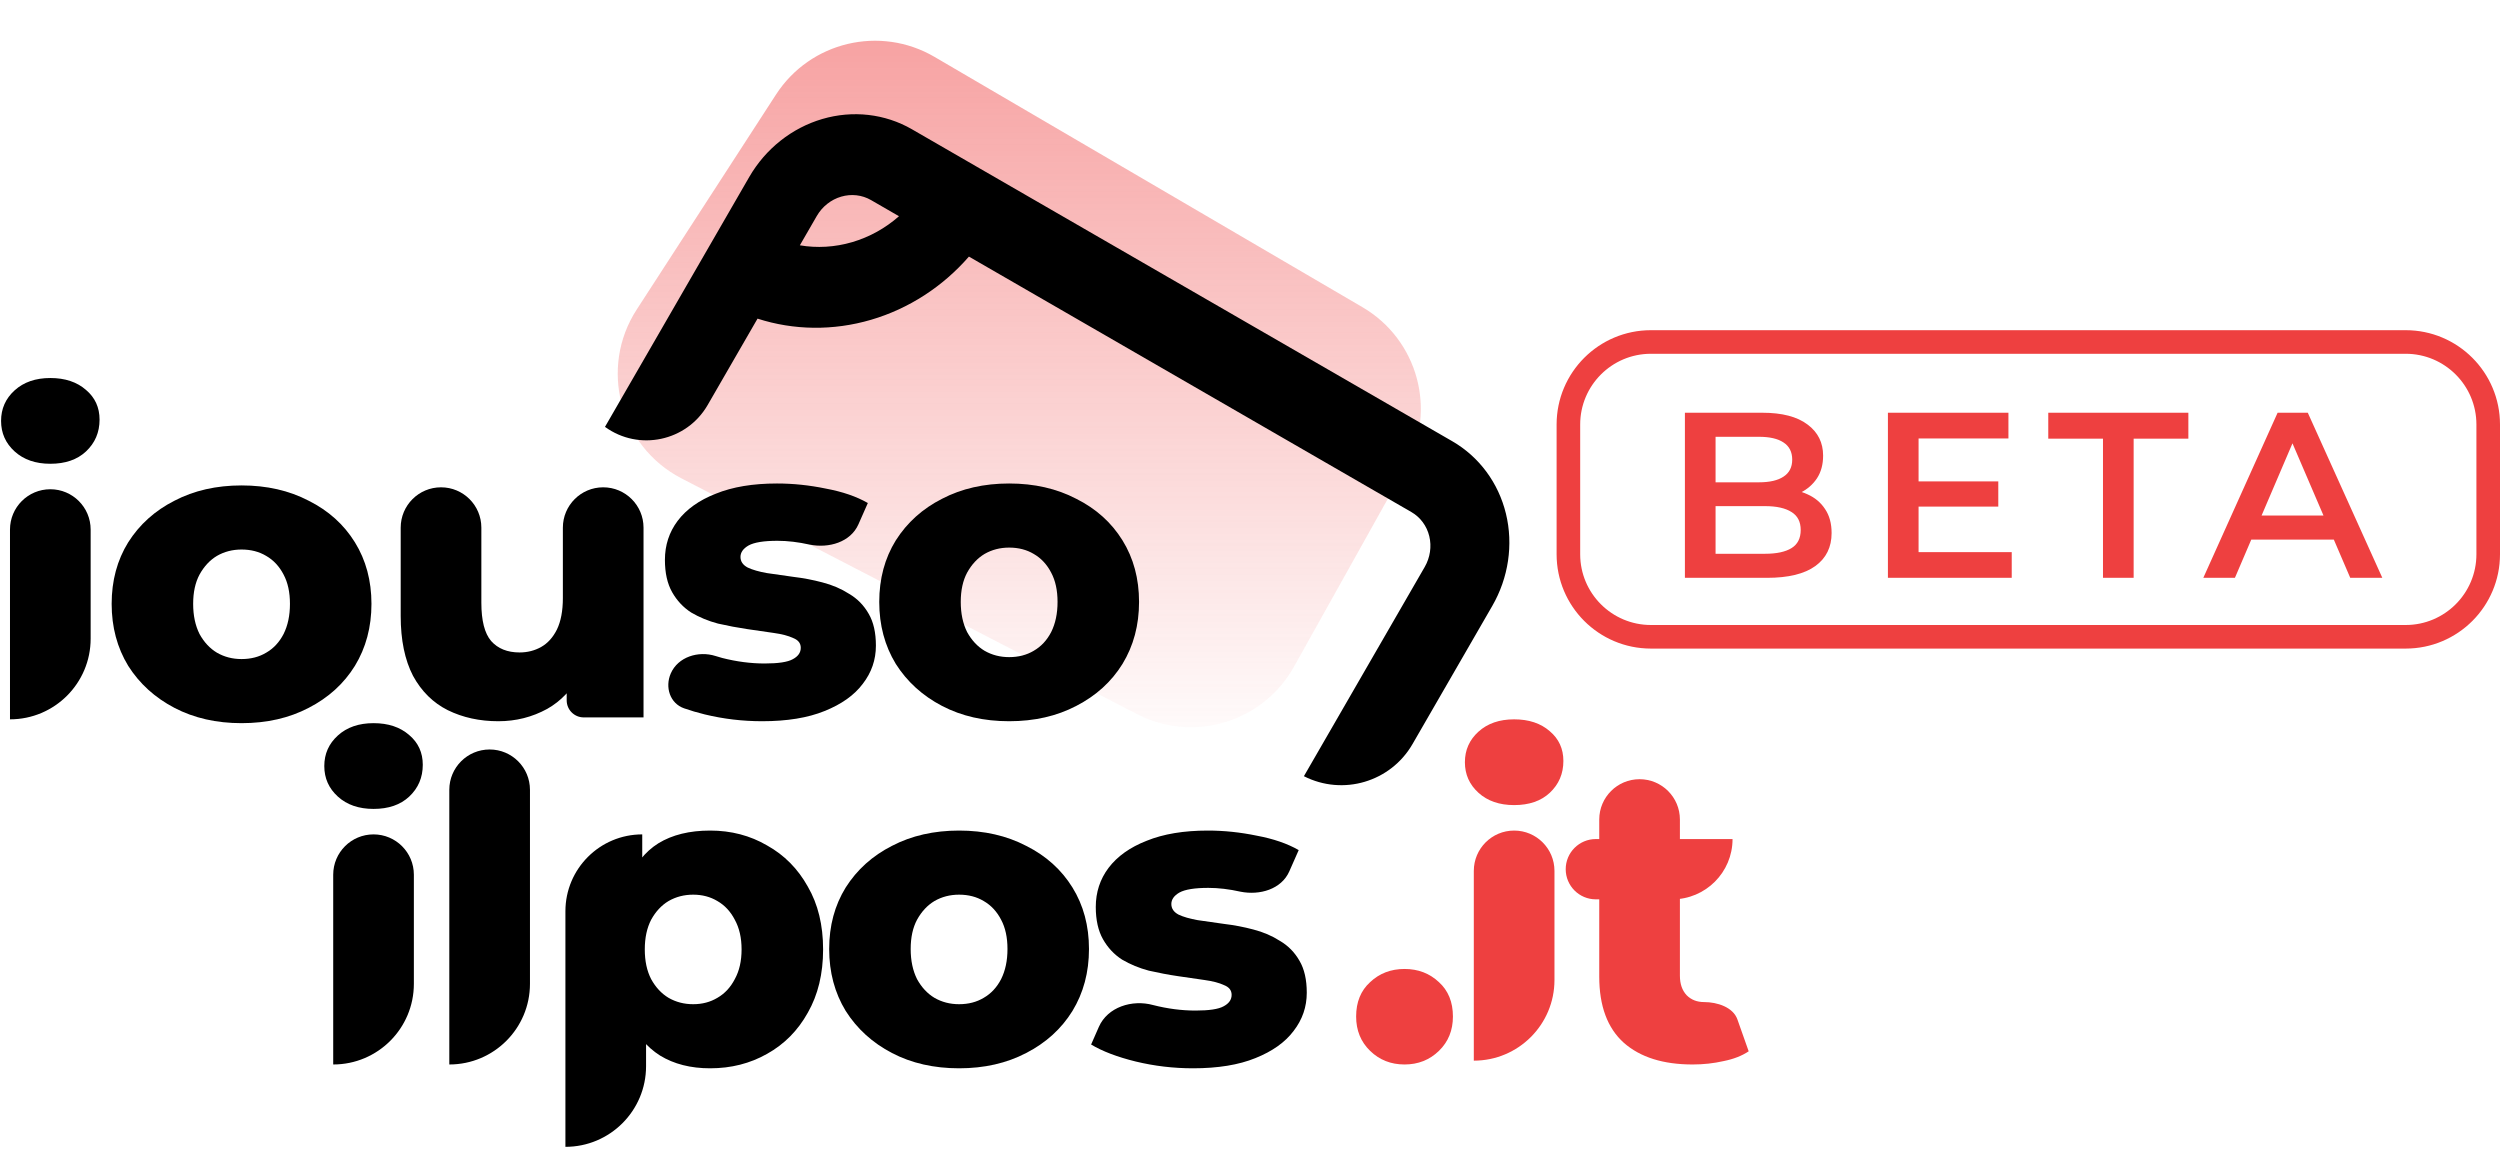
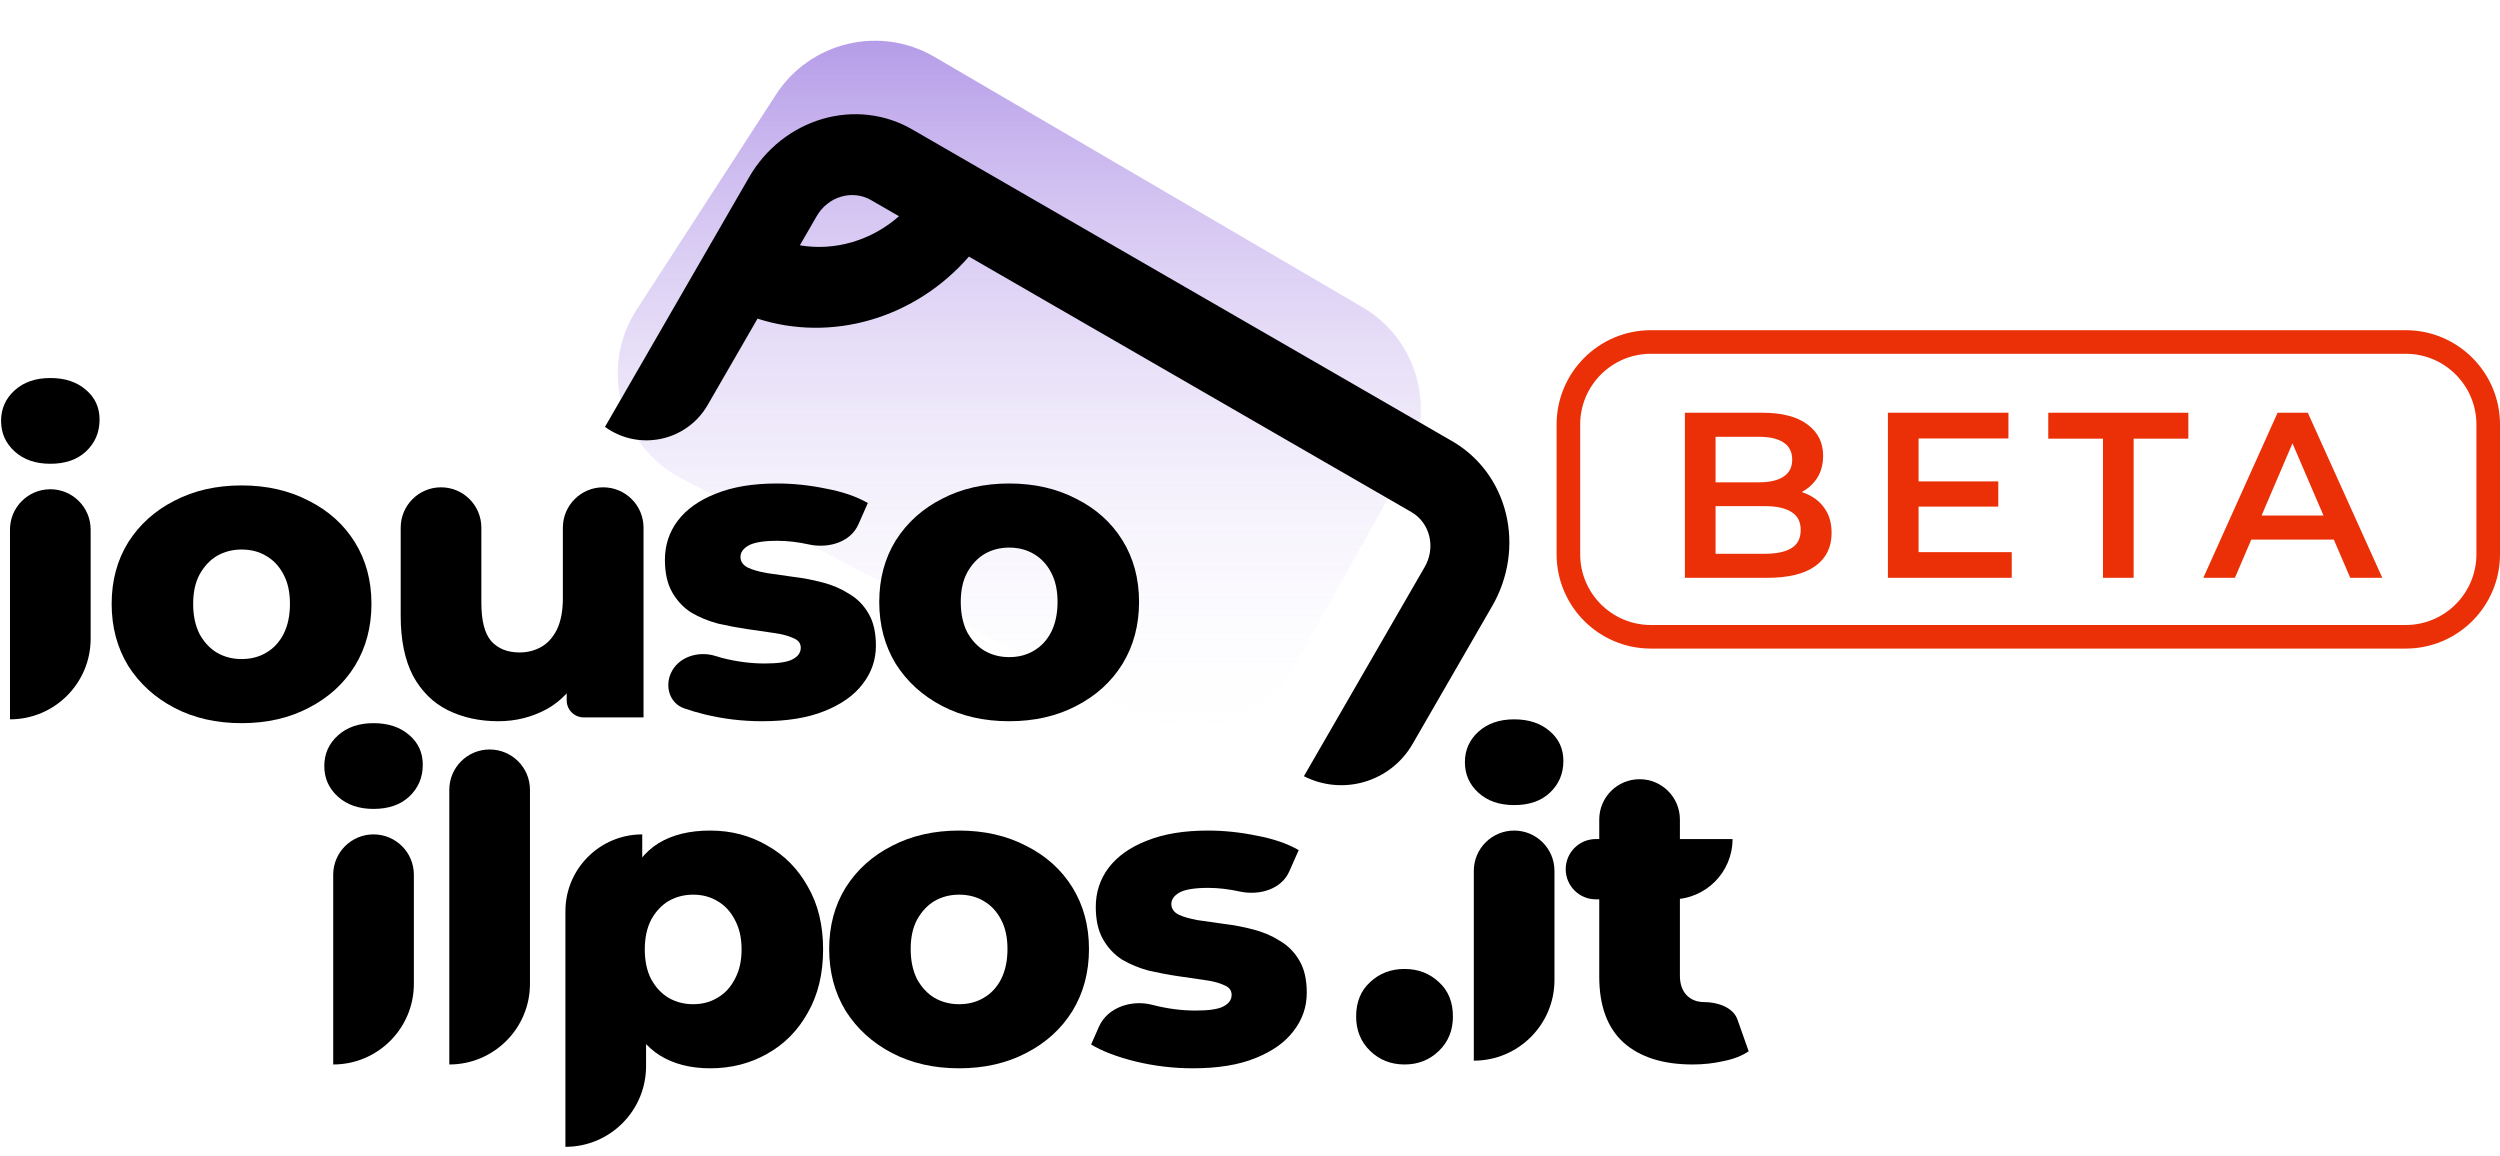
<svg xmlns="http://www.w3.org/2000/svg" width="212" height="98" viewBox="0 0 212 98" fill="none">
  <path d="M119.217 39.559L109.725 56.546C107.091 61.258 101.193 63.03 96.399 60.548L57.79 40.567C52.544 37.852 50.782 31.206 53.994 26.248L65.805 8.018C68.712 3.532 74.632 2.125 79.247 4.824L115.536 26.049C120.237 28.799 121.874 34.805 119.217 39.559Z" fill="url(#paint0_linear_126_156)" />
-   <path d="M119.104 90.268C117.952 90.268 116.98 89.884 116.188 89.116C115.396 88.348 115 87.376 115 86.2C115 84.976 115.396 84.004 116.188 83.284C116.98 82.54 117.952 82.168 119.104 82.168C120.256 82.168 121.228 82.54 122.02 83.284C122.812 84.004 123.208 84.976 123.208 86.2C123.208 87.376 122.812 88.348 122.02 89.116C121.228 89.884 120.256 90.268 119.104 90.268Z" fill="#ee4040" />
-   <path d="M124.979 89.944V73.852C124.979 71.963 126.51 70.432 128.399 70.432C130.288 70.432 131.819 71.963 131.819 73.852V83.104C131.819 86.882 128.757 89.944 124.979 89.944ZM128.399 68.272C127.151 68.272 126.143 67.924 125.375 67.228C124.607 66.532 124.223 65.668 124.223 64.636C124.223 63.604 124.607 62.74 125.375 62.044C126.143 61.348 127.151 61 128.399 61C129.647 61 130.655 61.336 131.423 62.008C132.191 62.656 132.575 63.496 132.575 64.528C132.575 65.608 132.191 66.508 131.423 67.228C130.679 67.924 129.671 68.272 128.399 68.272Z" fill="#ee4040" />
-   <path d="M143.536 90.268C141.04 90.268 139.096 89.656 137.704 88.432C136.312 87.184 135.616 85.312 135.616 82.816V69.496C135.616 67.607 137.148 66.076 139.036 66.076C140.925 66.076 142.456 67.607 142.456 69.496V82.744C142.456 83.44 142.648 83.992 143.032 84.4C143.416 84.784 143.908 84.976 144.508 84.976C145.618 84.976 146.964 85.404 147.333 86.449L148.288 89.152C147.712 89.536 147.004 89.812 146.164 89.98C145.324 90.172 144.448 90.268 143.536 90.268ZM135.328 76.264C133.917 76.264 132.772 75.12 132.772 73.708C132.772 72.296 133.917 71.152 135.328 71.152H146.92C146.92 73.975 144.632 76.264 141.808 76.264H135.328Z" fill="#ee4040" />
+   <path d="M119.104 90.268C117.952 90.268 116.98 89.884 116.188 89.116C115.396 88.348 115 87.376 115 86.2C115 84.976 115.396 84.004 116.188 83.284C116.98 82.54 117.952 82.168 119.104 82.168C120.256 82.168 121.228 82.54 122.02 83.284C122.812 84.004 123.208 84.976 123.208 86.2C123.208 87.376 122.812 88.348 122.02 89.116C121.228 89.884 120.256 90.268 119.104 90.268Z" fill="black" />
+   <path d="M124.979 89.944V73.852C124.979 71.963 126.51 70.432 128.399 70.432C130.288 70.432 131.819 71.963 131.819 73.852V83.104C131.819 86.882 128.757 89.944 124.979 89.944ZM128.399 68.272C127.151 68.272 126.143 67.924 125.375 67.228C124.607 66.532 124.223 65.668 124.223 64.636C124.223 63.604 124.607 62.74 125.375 62.044C126.143 61.348 127.151 61 128.399 61C129.647 61 130.655 61.336 131.423 62.008C132.191 62.656 132.575 63.496 132.575 64.528C132.575 65.608 132.191 66.508 131.423 67.228C130.679 67.924 129.671 68.272 128.399 68.272Z" fill="black" />
+   <path d="M143.536 90.268C141.04 90.268 139.096 89.656 137.704 88.432C136.312 87.184 135.616 85.312 135.616 82.816V69.496C135.616 67.607 137.148 66.076 139.036 66.076C140.925 66.076 142.456 67.607 142.456 69.496V82.744C142.456 83.44 142.648 83.992 143.032 84.4C143.416 84.784 143.908 84.976 144.508 84.976C145.618 84.976 146.964 85.404 147.333 86.449L148.288 89.152C147.712 89.536 147.004 89.812 146.164 89.98C145.324 90.172 144.448 90.268 143.536 90.268ZM135.328 76.264C133.917 76.264 132.772 75.12 132.772 73.708C132.772 72.296 133.917 71.152 135.328 71.152H146.92C146.92 73.975 144.632 76.264 141.808 76.264H135.328Z" fill="black" />
  <path fill-rule="evenodd" clip-rule="evenodd" d="M76.234 18.336L73.862 16.966C73.102 16.527 72.191 16.423 71.329 16.676C70.467 16.929 69.724 17.519 69.264 18.315L67.828 20.802C69.281 21.05 70.797 20.964 72.266 20.533C73.734 20.102 75.087 19.346 76.234 18.336ZM64.239 27.02C67.307 28.012 70.653 28.061 73.864 27.118C77.075 26.176 79.954 24.3 82.165 21.759L119.685 43.422C120.445 43.86 120.991 44.597 121.203 45.471C121.415 46.344 121.275 47.282 120.816 48.078L110.571 65.822C113.878 67.509 117.926 66.311 119.782 63.096L126.543 51.385C127.923 48.996 128.34 46.182 127.704 43.562C127.068 40.943 125.431 38.732 123.152 37.416L83.057 14.268L77.329 10.96C75.05 9.645 72.317 9.332 69.731 10.091C67.144 10.85 64.916 12.619 63.536 15.008L60.069 21.013L51.302 36.199C54.18 38.287 58.232 37.424 60.01 34.344L64.239 27.02Z" fill="black" />
  <path d="M0.847 61V44.908C0.847 43.019 2.378 41.488 4.267 41.488C6.156 41.488 7.687 43.019 7.687 44.908V54.16C7.687 57.938 4.624 61 0.847 61ZM4.267 39.328C3.019 39.328 2.011 38.98 1.243 38.284C0.475 37.588 0.091 36.724 0.091 35.692C0.091 34.66 0.475 33.796 1.243 33.1C2.011 32.404 3.019 32.056 4.267 32.056C5.515 32.056 6.523 32.392 7.291 33.064C8.059 33.712 8.443 34.552 8.443 35.584C8.443 36.664 8.059 37.564 7.291 38.284C6.547 38.98 5.539 39.328 4.267 39.328Z" fill="black" />
  <path d="M20.484 61.324C18.348 61.324 16.452 60.892 14.796 60.028C13.14 59.164 11.832 57.976 10.872 56.464C9.936 54.928 9.468 53.176 9.468 51.208C9.468 49.24 9.936 47.5 10.872 45.988C11.832 44.476 13.14 43.3 14.796 42.46C16.452 41.596 18.348 41.164 20.484 41.164C22.62 41.164 24.516 41.596 26.172 42.46C27.852 43.3 29.16 44.476 30.096 45.988C31.032 47.5 31.5 49.24 31.5 51.208C31.5 53.176 31.032 54.928 30.096 56.464C29.16 57.976 27.852 59.164 26.172 60.028C24.516 60.892 22.62 61.324 20.484 61.324ZM20.484 55.888C21.276 55.888 21.972 55.708 22.572 55.348C23.196 54.988 23.688 54.46 24.048 53.764C24.408 53.044 24.588 52.192 24.588 51.208C24.588 50.224 24.408 49.396 24.048 48.724C23.688 48.028 23.196 47.5 22.572 47.14C21.972 46.78 21.276 46.6 20.484 46.6C19.716 46.6 19.02 46.78 18.396 47.14C17.796 47.5 17.304 48.028 16.92 48.724C16.56 49.396 16.38 50.224 16.38 51.208C16.38 52.192 16.56 53.044 16.92 53.764C17.304 54.46 17.796 54.988 18.396 55.348C19.02 55.708 19.716 55.888 20.484 55.888Z" fill="black" />
  <path d="M42.259 61.16C40.675 61.16 39.247 60.848 37.975 60.224C36.727 59.6 35.743 58.628 35.023 57.308C34.327 55.964 33.979 54.272 33.979 52.232V44.744C33.979 42.855 35.51 41.324 37.399 41.324C39.288 41.324 40.819 42.855 40.819 44.744V51.116C40.819 52.628 41.095 53.708 41.647 54.356C42.223 55.004 43.027 55.328 44.059 55.328C44.731 55.328 45.343 55.172 45.895 54.86C46.447 54.548 46.891 54.056 47.227 53.384C47.563 52.688 47.731 51.8 47.731 50.72V44.744C47.731 42.855 49.262 41.324 51.151 41.324C53.04 41.324 54.571 42.855 54.571 44.744V60.836H49.5C48.702 60.836 48.055 60.189 48.055 59.391V56.96C48.055 56.414 48.741 56.17 49.085 56.594C49.226 56.766 49.257 57.005 49.154 57.203C48.492 58.48 47.573 59.452 46.399 60.116C45.127 60.812 43.747 61.16 42.259 61.16Z" fill="black" />
  <path d="M64.629 61.16C62.973 61.16 61.353 60.968 59.769 60.584C59.133 60.428 58.547 60.255 58.011 60.066C56.81 59.645 56.372 58.271 56.883 57.105C57.496 55.706 59.215 55.168 60.672 55.627C60.859 55.686 61.05 55.742 61.245 55.796C62.469 56.108 63.669 56.264 64.845 56.264C65.997 56.264 66.789 56.144 67.221 55.904C67.677 55.664 67.905 55.34 67.905 54.932C67.905 54.548 67.689 54.272 67.257 54.104C66.849 53.912 66.297 53.768 65.601 53.672C64.929 53.576 64.185 53.468 63.369 53.348C62.553 53.228 61.725 53.072 60.885 52.88C60.069 52.664 59.313 52.352 58.617 51.944C57.945 51.512 57.405 50.936 56.997 50.216C56.589 49.496 56.385 48.584 56.385 47.48C56.385 46.232 56.745 45.128 57.465 44.168C58.209 43.184 59.289 42.416 60.705 41.864C62.121 41.288 63.849 41 65.889 41C67.257 41 68.637 41.144 70.029 41.432C71.445 41.696 72.633 42.104 73.593 42.656L72.795 44.462C72.125 45.979 70.286 46.509 68.661 46.184C67.701 45.968 66.789 45.86 65.925 45.86C64.773 45.86 63.957 45.992 63.477 46.256C63.021 46.52 62.793 46.844 62.793 47.228C62.793 47.612 62.997 47.912 63.405 48.128C63.813 48.32 64.353 48.476 65.025 48.596C65.721 48.692 66.477 48.8 67.293 48.92C68.109 49.016 68.925 49.172 69.741 49.388C70.581 49.604 71.337 49.928 72.009 50.36C72.705 50.768 73.257 51.332 73.665 52.052C74.073 52.748 74.277 53.648 74.277 54.752C74.277 55.952 73.905 57.032 73.161 57.992C72.441 58.952 71.361 59.72 69.921 60.296C68.505 60.872 66.741 61.16 64.629 61.16Z" fill="black" />
  <path d="M85.576 61.16C83.44 61.16 81.544 60.728 79.888 59.864C78.232 59 76.924 57.812 75.964 56.3C75.028 54.764 74.56 53.012 74.56 51.044C74.56 49.076 75.028 47.336 75.964 45.824C76.924 44.312 78.232 43.136 79.888 42.296C81.544 41.432 83.44 41 85.576 41C87.712 41 89.608 41.432 91.264 42.296C92.944 43.136 94.252 44.312 95.188 45.824C96.124 47.336 96.592 49.076 96.592 51.044C96.592 53.012 96.124 54.764 95.188 56.3C94.252 57.812 92.944 59 91.264 59.864C89.608 60.728 87.712 61.16 85.576 61.16ZM85.576 55.724C86.368 55.724 87.064 55.544 87.664 55.184C88.288 54.824 88.78 54.296 89.14 53.6C89.5 52.88 89.68 52.028 89.68 51.044C89.68 50.06 89.5 49.232 89.14 48.56C88.78 47.864 88.288 47.336 87.664 46.976C87.064 46.616 86.368 46.436 85.576 46.436C84.808 46.436 84.112 46.616 83.488 46.976C82.888 47.336 82.396 47.864 82.012 48.56C81.652 49.232 81.472 50.06 81.472 51.044C81.472 52.028 81.652 52.88 82.012 53.6C82.396 54.296 82.888 54.824 83.488 55.184C84.112 55.544 84.808 55.724 85.576 55.724Z" fill="black" />
  <path d="M28.256 90.268V74.176C28.256 72.287 29.787 70.756 31.676 70.756C33.565 70.756 35.096 72.287 35.096 74.176V83.428C35.096 87.206 32.034 90.268 28.256 90.268ZM31.676 68.596C30.428 68.596 29.42 68.248 28.652 67.552C27.884 66.856 27.5 65.992 27.5 64.96C27.5 63.928 27.884 63.064 28.652 62.368C29.42 61.672 30.428 61.324 31.676 61.324C32.924 61.324 33.932 61.66 34.7 62.332C35.468 62.98 35.852 63.82 35.852 64.852C35.852 65.932 35.468 66.832 34.7 67.552C33.956 68.248 32.948 68.596 31.676 68.596Z" fill="black" />
  <path d="M38.101 90.268V66.976C38.101 65.087 39.633 63.556 41.521 63.556C43.41 63.556 44.941 65.087 44.941 66.976V83.428C44.941 87.206 41.879 90.268 38.101 90.268Z" fill="black" />
  <path d="M60.222 90.592C58.566 90.592 57.151 90.232 55.974 89.512C54.798 88.768 53.898 87.664 53.275 86.2C52.675 84.712 52.374 82.816 52.374 80.512C52.374 78.184 52.663 76.288 53.239 74.824C53.815 73.336 54.678 72.232 55.831 71.512C57.007 70.792 58.471 70.432 60.222 70.432C61.998 70.432 63.606 70.852 65.046 71.692C66.51 72.508 67.662 73.672 68.502 75.184C69.367 76.672 69.799 78.448 69.799 80.512C69.799 82.576 69.367 84.364 68.502 85.876C67.662 87.388 66.51 88.552 65.046 89.368C63.606 90.184 61.998 90.592 60.222 90.592ZM47.947 97.252V77.272C47.947 73.674 50.864 70.756 54.462 70.756V74.068L54.426 80.512L54.786 86.992V90.412C54.786 94.19 51.724 97.252 47.947 97.252ZM58.782 85.156C59.55 85.156 60.234 84.976 60.834 84.616C61.459 84.256 61.95 83.728 62.31 83.032C62.694 82.336 62.886 81.496 62.886 80.512C62.886 79.528 62.694 78.688 62.31 77.992C61.95 77.296 61.459 76.768 60.834 76.408C60.234 76.048 59.55 75.868 58.782 75.868C58.014 75.868 57.319 76.048 56.694 76.408C56.094 76.768 55.602 77.296 55.218 77.992C54.858 78.688 54.678 79.528 54.678 80.512C54.678 81.496 54.858 82.336 55.218 83.032C55.602 83.728 56.094 84.256 56.694 84.616C57.319 84.976 58.014 85.156 58.782 85.156Z" fill="black" />
  <path d="M81.33 90.592C79.194 90.592 77.298 90.16 75.642 89.296C73.986 88.432 72.678 87.244 71.718 85.732C70.782 84.196 70.314 82.444 70.314 80.476C70.314 78.508 70.782 76.768 71.718 75.256C72.678 73.744 73.986 72.568 75.642 71.728C77.298 70.864 79.194 70.432 81.33 70.432C83.466 70.432 85.362 70.864 87.018 71.728C88.698 72.568 90.006 73.744 90.942 75.256C91.878 76.768 92.346 78.508 92.346 80.476C92.346 82.444 91.878 84.196 90.942 85.732C90.006 87.244 88.698 88.432 87.018 89.296C85.362 90.16 83.466 90.592 81.33 90.592ZM81.33 85.156C82.122 85.156 82.818 84.976 83.418 84.616C84.042 84.256 84.534 83.728 84.894 83.032C85.254 82.312 85.434 81.46 85.434 80.476C85.434 79.492 85.254 78.664 84.894 77.992C84.534 77.296 84.042 76.768 83.418 76.408C82.818 76.048 82.122 75.868 81.33 75.868C80.562 75.868 79.866 76.048 79.242 76.408C78.642 76.768 78.15 77.296 77.766 77.992C77.406 78.664 77.226 79.492 77.226 80.476C77.226 81.46 77.406 82.312 77.766 83.032C78.15 83.728 78.642 84.256 79.242 84.616C79.866 84.976 80.562 85.156 81.33 85.156Z" fill="black" />
  <path d="M101.166 90.592C99.51 90.592 97.89 90.4 96.306 90.016C94.746 89.632 93.486 89.152 92.526 88.576L93.181 87.084C93.921 85.395 96.004 84.74 97.782 85.228C99.006 85.54 100.206 85.696 101.382 85.696C102.534 85.696 103.326 85.576 103.758 85.336C104.214 85.096 104.442 84.772 104.442 84.364C104.442 83.98 104.226 83.704 103.794 83.536C103.386 83.344 102.834 83.2 102.138 83.104C101.466 83.008 100.722 82.9 99.906 82.78C99.09 82.66 98.262 82.504 97.422 82.312C96.606 82.096 95.85 81.784 95.154 81.376C94.482 80.944 93.942 80.368 93.534 79.648C93.126 78.928 92.922 78.016 92.922 76.912C92.922 75.664 93.282 74.56 94.002 73.6C94.746 72.616 95.826 71.848 97.242 71.296C98.658 70.72 100.386 70.432 102.426 70.432C103.794 70.432 105.174 70.576 106.566 70.864C107.982 71.128 109.17 71.536 110.13 72.088L109.332 73.894C108.662 75.411 106.824 75.941 105.198 75.616C104.238 75.4 103.326 75.292 102.462 75.292C101.31 75.292 100.494 75.424 100.014 75.688C99.558 75.952 99.33 76.276 99.33 76.66C99.33 77.044 99.534 77.344 99.942 77.56C100.35 77.752 100.89 77.908 101.562 78.028C102.258 78.124 103.014 78.232 103.83 78.352C104.646 78.448 105.462 78.604 106.278 78.82C107.118 79.036 107.874 79.36 108.546 79.792C109.242 80.2 109.794 80.764 110.202 81.484C110.61 82.18 110.814 83.08 110.814 84.184C110.814 85.384 110.442 86.464 109.698 87.424C108.978 88.384 107.898 89.152 106.458 89.728C105.042 90.304 103.278 90.592 101.166 90.592Z" fill="black" />
-   <rect x="133" y="29" width="78" height="25" rx="7" stroke="#EE4040" stroke-width="2" />
-   <path d="M142.88 49V35H149.44C151.12 35 152.4 35.333 153.28 36C154.16 36.653 154.6 37.533 154.6 38.64C154.6 39.387 154.427 40.027 154.08 40.56C153.733 41.08 153.267 41.487 152.68 41.78C152.107 42.06 151.48 42.2 150.8 42.2L151.16 41.48C151.947 41.48 152.653 41.627 153.28 41.92C153.907 42.2 154.4 42.613 154.76 43.16C155.133 43.707 155.32 44.387 155.32 45.2C155.32 46.4 154.86 47.333 153.94 48C153.02 48.667 151.653 49 149.84 49H142.88ZM145.48 46.96H149.68C150.653 46.96 151.4 46.8 151.92 46.48C152.44 46.16 152.7 45.647 152.7 44.94C152.7 44.247 152.44 43.74 151.92 43.42C151.4 43.087 150.653 42.92 149.68 42.92H145.28V40.9H149.16C150.067 40.9 150.76 40.74 151.24 40.42C151.733 40.1 151.98 39.62 151.98 38.98C151.98 38.327 151.733 37.84 151.24 37.52C150.76 37.2 150.067 37.04 149.16 37.04H145.48V46.96ZM162.495 40.82H169.455V42.96H162.495V40.82ZM162.695 46.82H170.595V49H160.095V35H170.315V37.18H162.695V46.82ZM178.333 49V37.2H173.693V35H185.573V37.2H180.933V49H178.333ZM186.841 49L193.141 35H195.701L202.021 49H199.301L193.881 36.38H194.921L189.521 49H186.841ZM189.741 45.76L190.441 43.72H198.001L198.701 45.76H189.741Z" fill="#EE4040" />
+   <rect x="133" y="29" width="78" height="25" rx="7" stroke="#eb2f06" stroke-width="2" />
+   <path d="M142.88 49V35H149.44C151.12 35 152.4 35.333 153.28 36C154.16 36.653 154.6 37.533 154.6 38.64C154.6 39.387 154.427 40.027 154.08 40.56C153.733 41.08 153.267 41.487 152.68 41.78C152.107 42.06 151.48 42.2 150.8 42.2L151.16 41.48C151.947 41.48 152.653 41.627 153.28 41.92C153.907 42.2 154.4 42.613 154.76 43.16C155.133 43.707 155.32 44.387 155.32 45.2C155.32 46.4 154.86 47.333 153.94 48C153.02 48.667 151.653 49 149.84 49H142.88ZM145.48 46.96H149.68C150.653 46.96 151.4 46.8 151.92 46.48C152.44 46.16 152.7 45.647 152.7 44.94C152.7 44.247 152.44 43.74 151.92 43.42C151.4 43.087 150.653 42.92 149.68 42.92H145.28V40.9H149.16C150.067 40.9 150.76 40.74 151.24 40.42C151.733 40.1 151.98 39.62 151.98 38.98C151.98 38.327 151.733 37.84 151.24 37.52C150.76 37.2 150.067 37.04 149.16 37.04H145.48V46.96ZM162.495 40.82H169.455V42.96H162.495V40.82ZM162.695 46.82H170.595V49H160.095V35H170.315V37.18H162.695V46.82ZM178.333 49V37.2H173.693V35H185.573V37.2H180.933V49H178.333ZM186.841 49L193.141 35H195.701L202.021 49H199.301L193.881 36.38H194.921L189.521 49H186.841ZM189.741 45.76L190.441 43.72H198.001L198.701 45.76H189.741Z" fill="#eb2f06" />
  <defs>
    <linearGradient id="paint0_linear_126_156" x1="86" y1="0" x2="86" y2="65" gradientUnits="userSpaceOnUse">
-       <stop stop-color="#ee4040" stop-opacity="0.51" />
-       <stop offset="1" stop-color="#ee4040" stop-opacity="0" />
+       <stop stop-color="#5f27cd" stop-opacity="0.51" />
+       <stop offset="1" stop-color="white" stop-opacity="0" />
    </linearGradient>
  </defs>
</svg>
